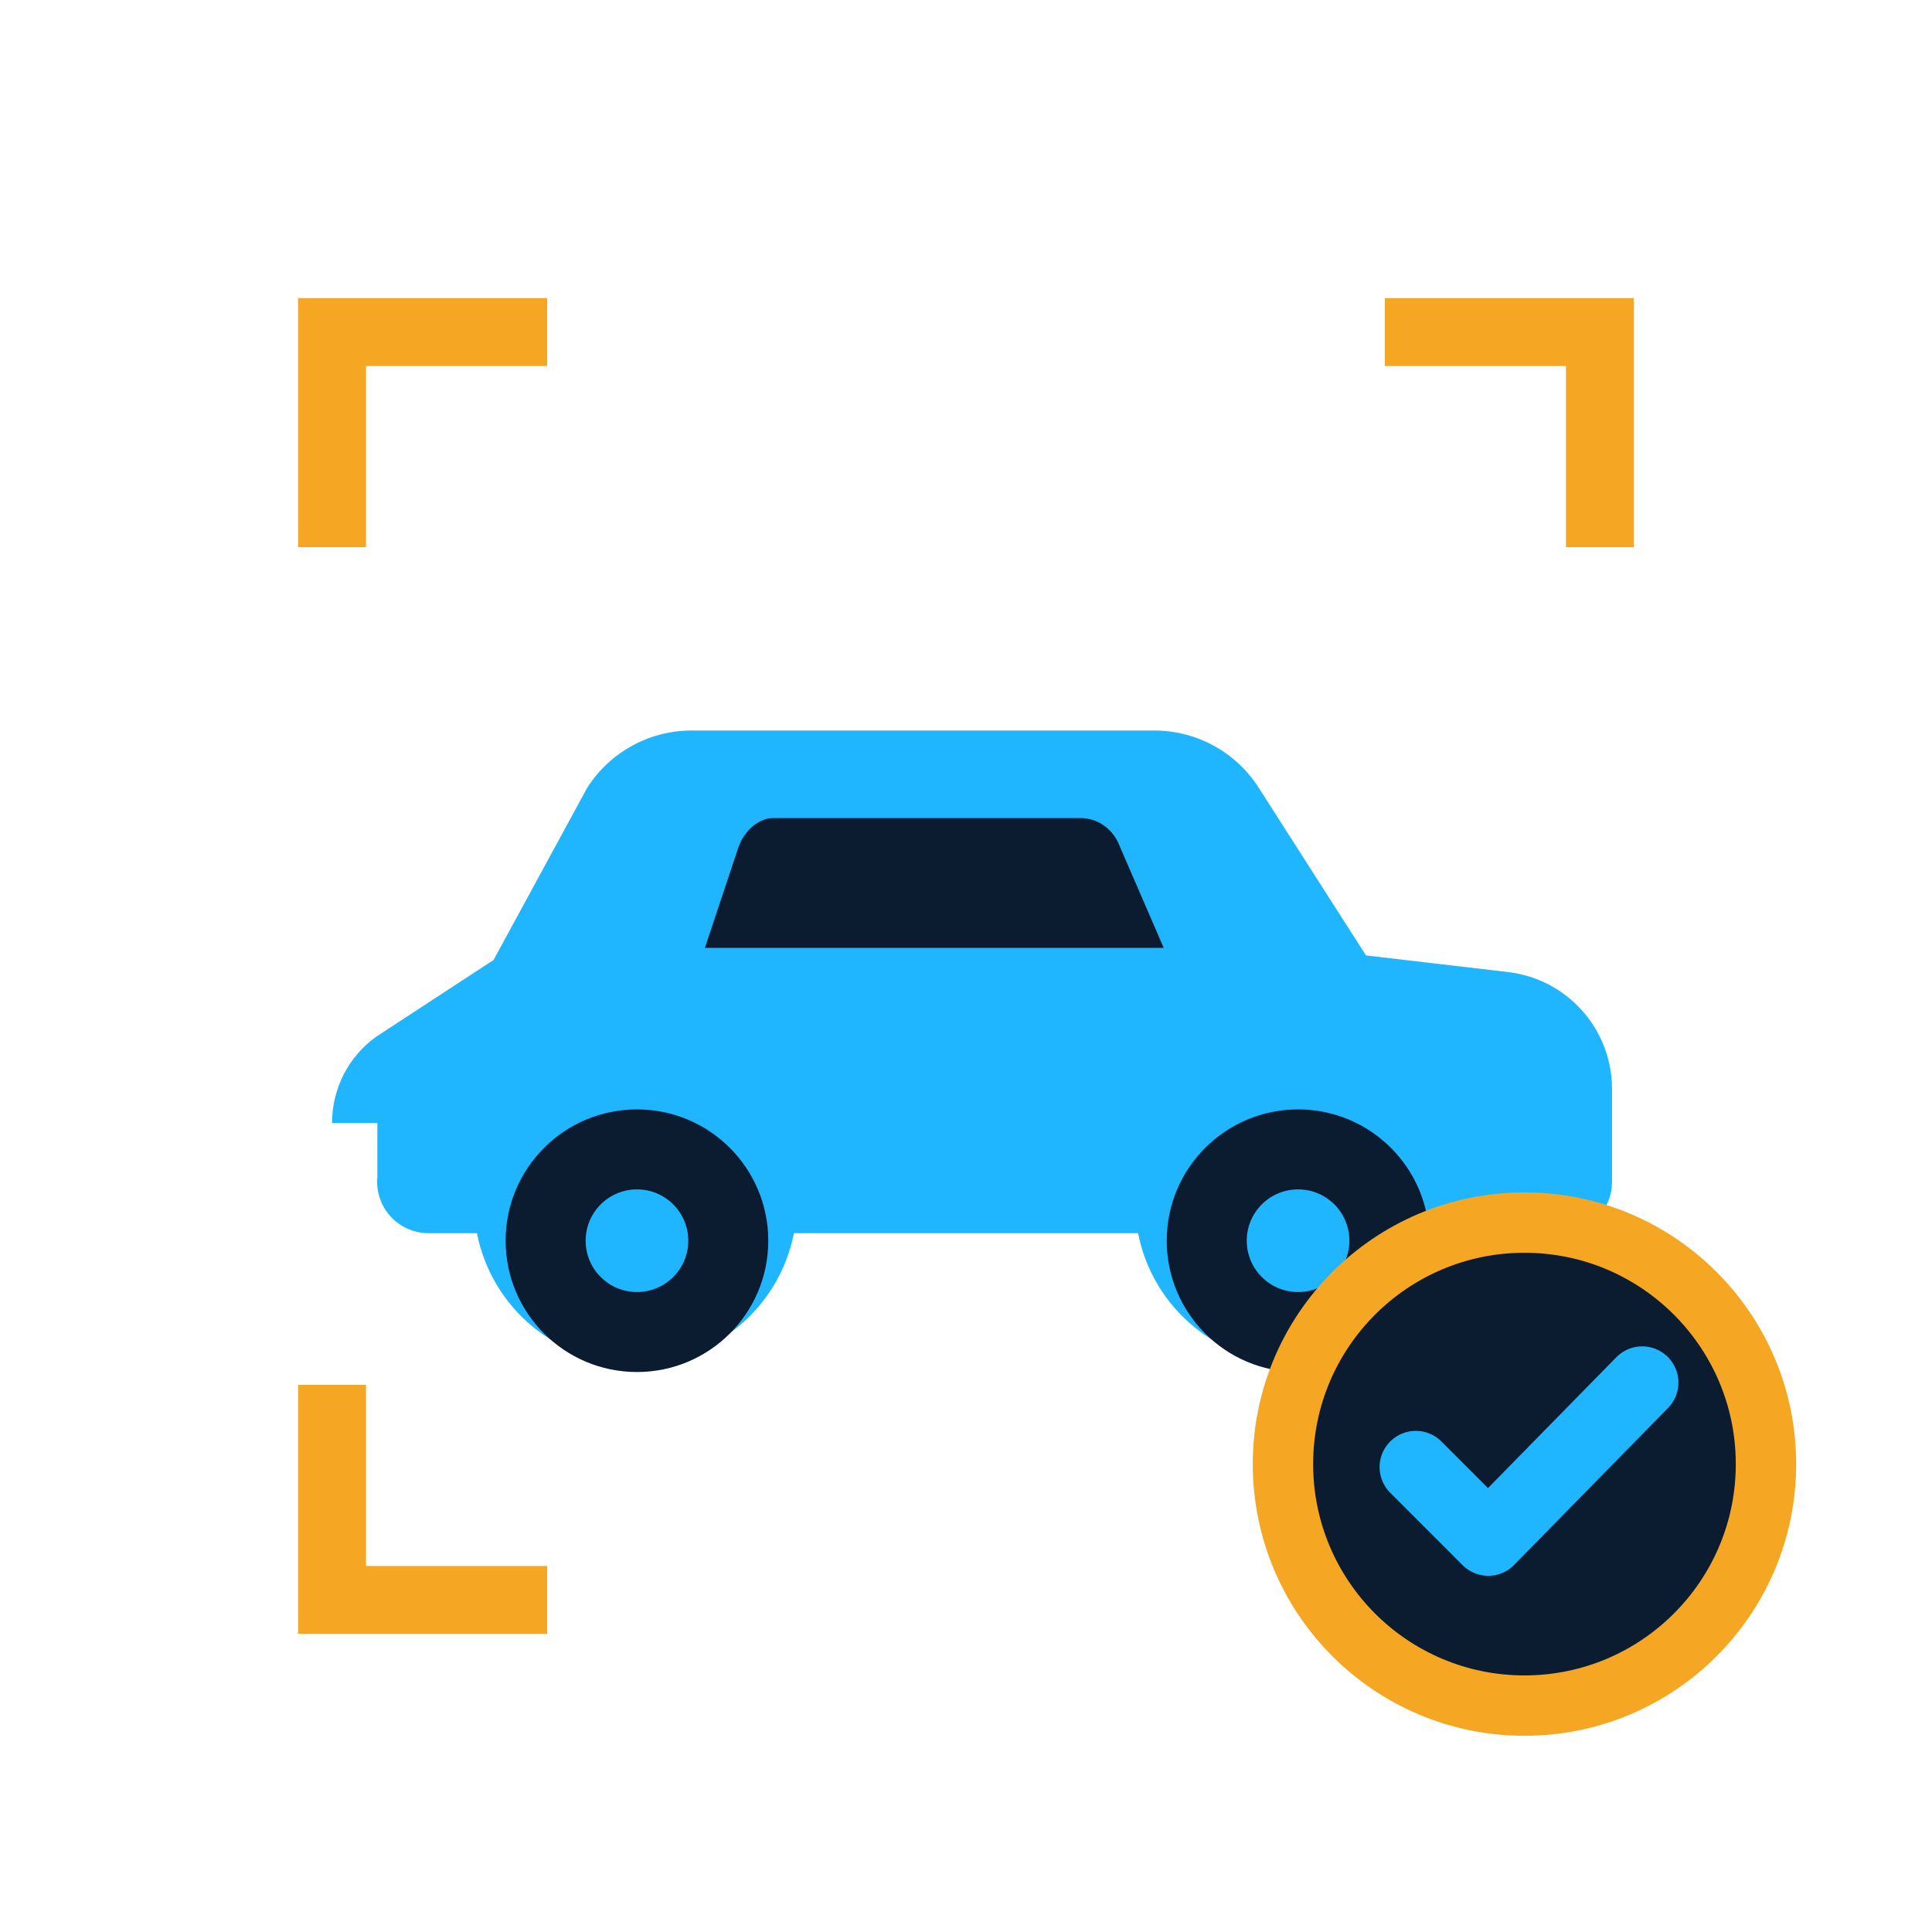
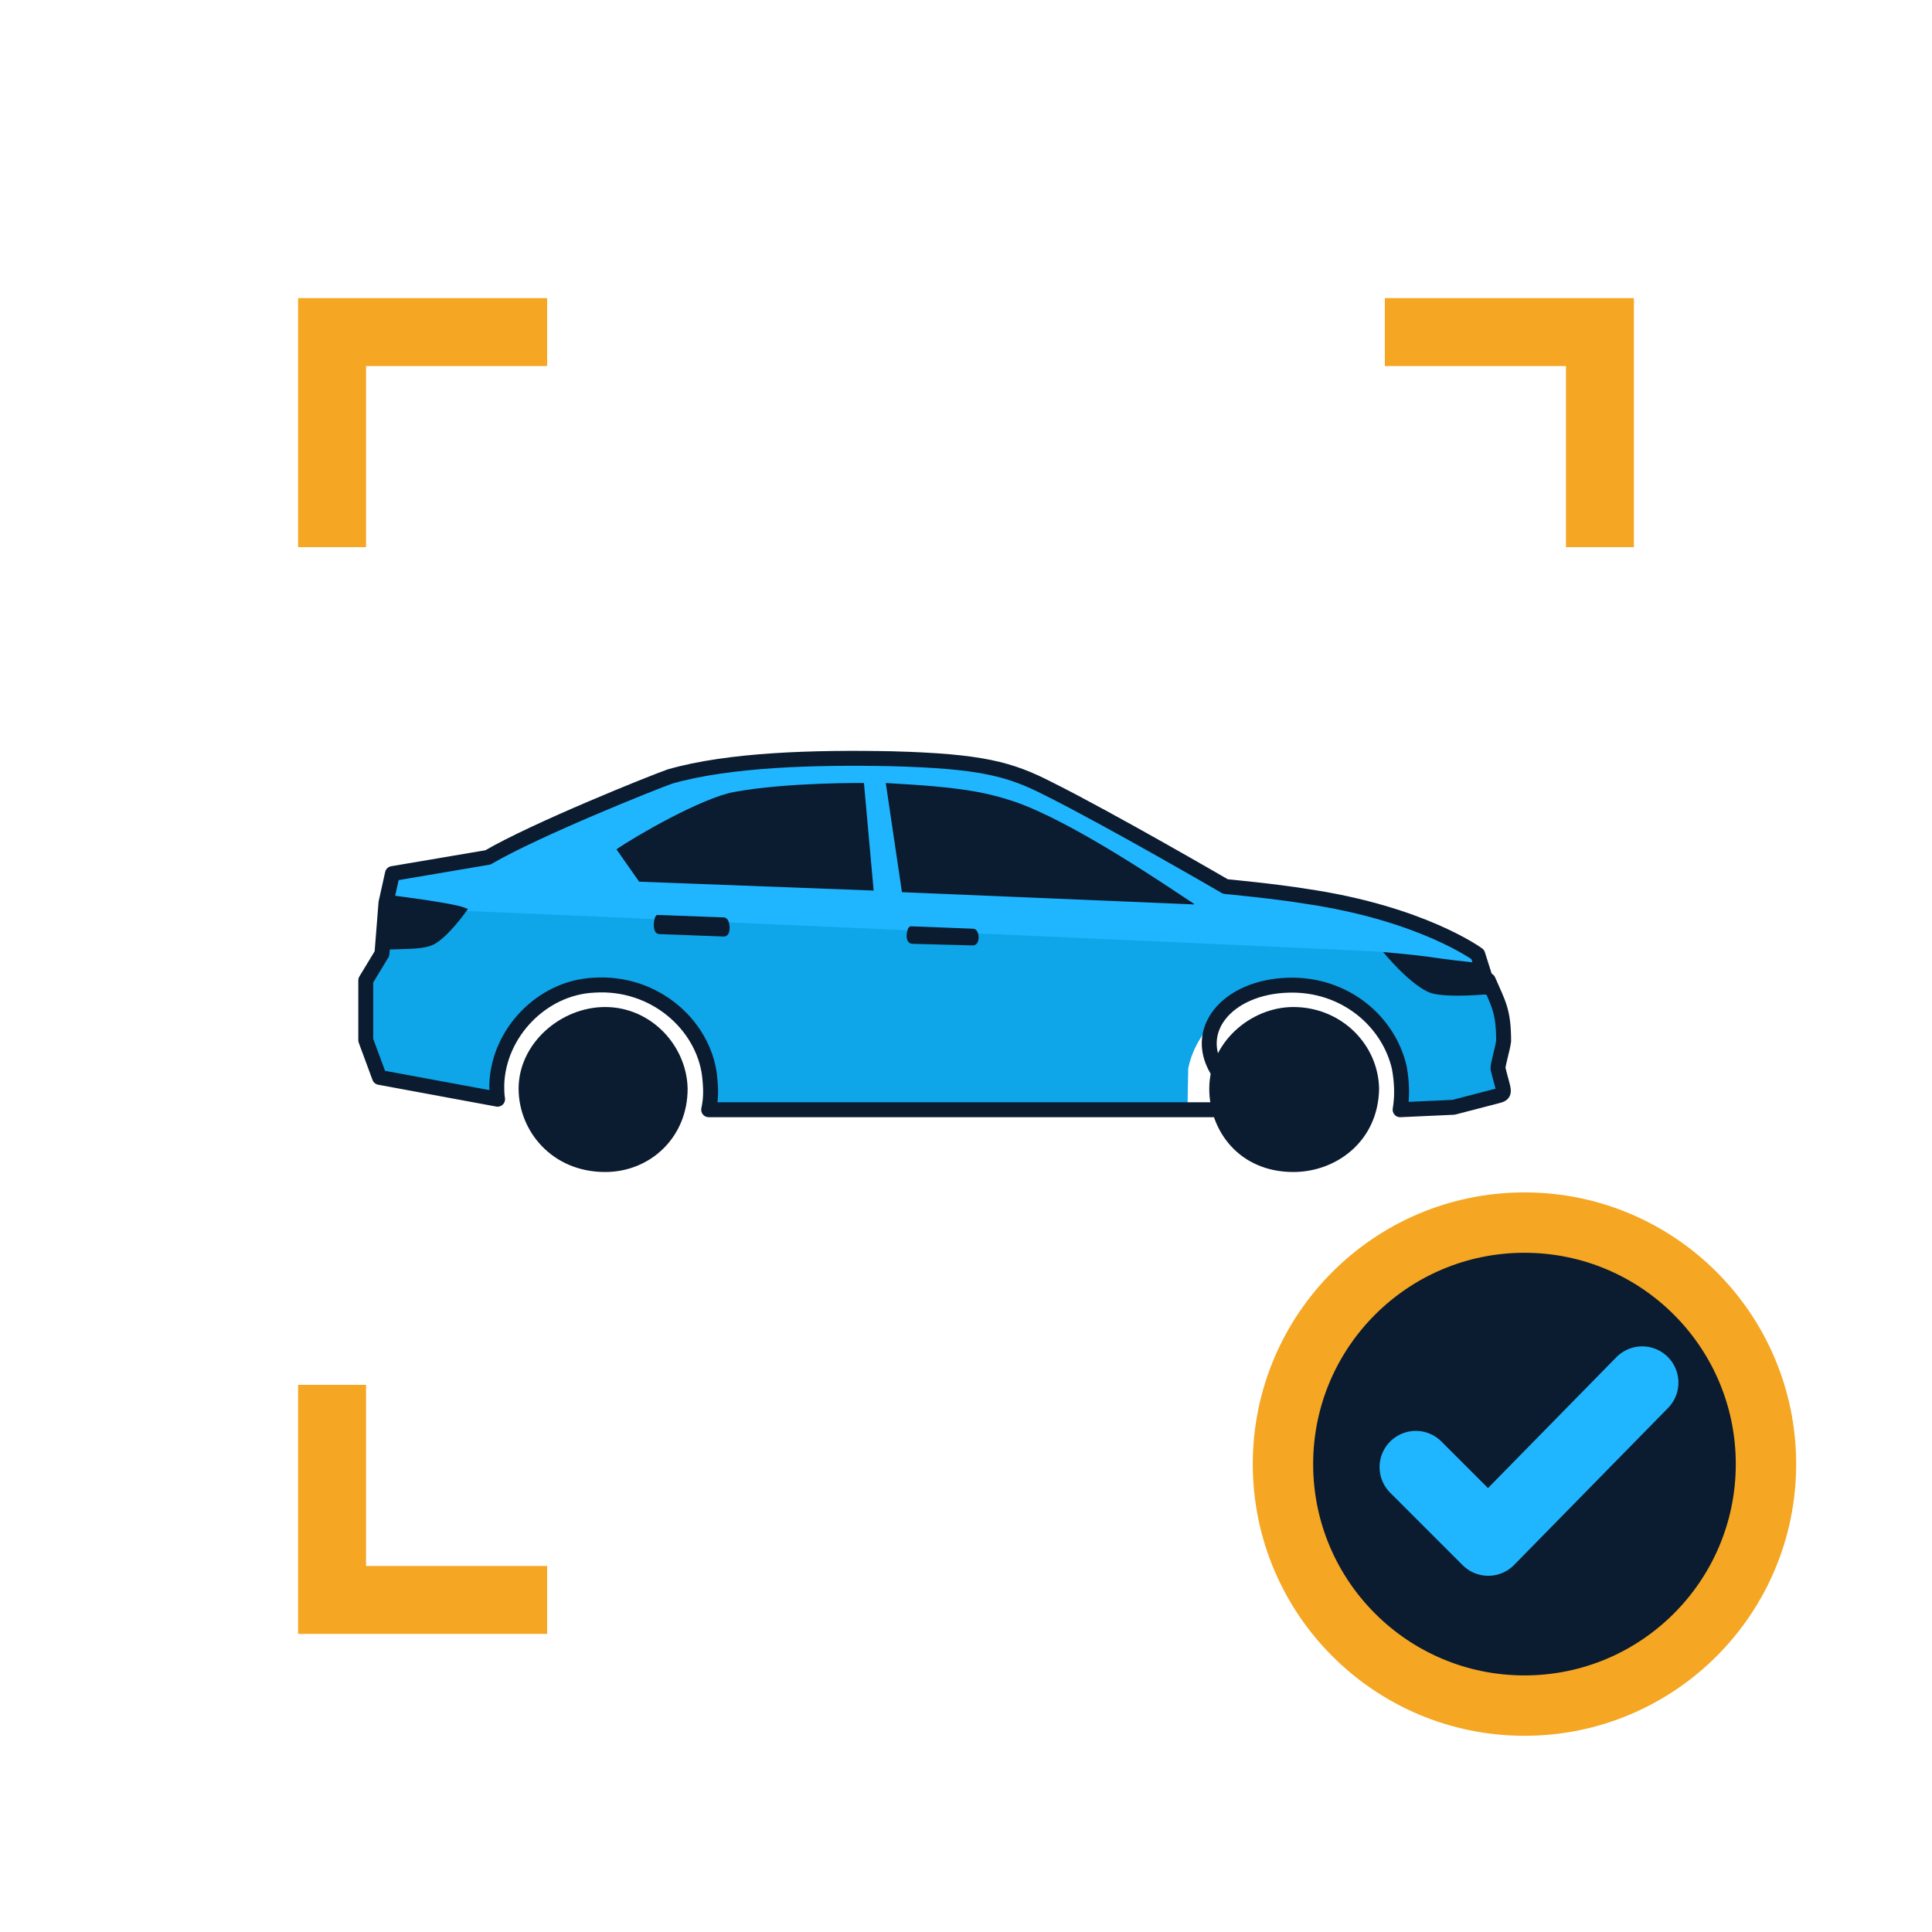
<svg xmlns="http://www.w3.org/2000/svg" viewBox="0 0 64 64" fill="none" role="img" aria-label="Danos Aparentes">
  <g stroke="#f5a623" stroke-width="2.25" stroke-linecap="square" fill="none">
    <path d="M11 17V11h6" />
    <path d="M47 11h6v6" />
    <path d="M53 47v6h-6" />
    <path d="M17 53H11v-6" />
  </g>
-   <path fill="#1FB6FF" d="M11 37.2c0-1.15.55-2.2 1.45-2.85l3.9-2.55 3.1-5.7A4.1 4.1 0 0 1 23 24.2h15.2a4.1 4.1 0 0 1 3.5 1.9l3.55 5.55 4.7.55a3.9 3.9 0 0 1 3.45 3.85v3.1a1.7 1.7 0 0 1-1.7 1.7H48.2a5.35 5.35 0 0 1-10.5 0H26.3a5.35 5.35 0 0 1-10.5 0H14.2A1.7 1.7 0 0 1 12.5 39v-1.8z" />
-   <path fill="#0B1B30" d="M24.6 27.1h11.2c.6 0 1.1.4 1.3.95l1.45 3.35H23.35l1.1-3.3c.2-.6.7-1 1.15-1z" />
-   <circle cx="21.1" cy="41.1" r="4.35" fill="#0B1B30" />
-   <circle cx="21.1" cy="41.1" r="1.7" fill="#1FB6FF" />
-   <circle cx="43" cy="41.1" r="4.35" fill="#0B1B30" />
-   <circle cx="43" cy="41.1" r="1.7" fill="#1FB6FF" />
+   <g transform="translate(10.00 22.00) scale(0.2679)">
+     <style type="text/css">.cls-0 {fill:#1FB6FF;}.cls-1 {fill:#0EA5E9;}.cls-2 {fill:none;stroke:#0B1B30;stroke-width:1.845;stroke-linecap:round;stroke-linejoin:round;stroke-miterlimit:10;}.cls-3 {fill:#0B1B30;}.cls-4 {fill:#0B1B30;stroke:#0B1B30;stroke-width:0.563;stroke-miterlimit:10;}</style>
+     <path class="cls-0" d="m147 41-1.6-5s-7.7-5.9-25.1-7.9c-2.5-0.3-6.1-0.7-6.1-0.7s-15.7-9-22.6-12.4c-4.6-2.3-9.3-3.3-22.9-3.3-10.5 0-17.7 0.8-23.3 2.3-2.8 0.9-16.2 6.4-22.2 9.6l-11.9 2.3-0.9 4.1-0.5 6-2 3.8v6.7l1.8 4.6 14.5 2.7 0.3-1.8c0.4-6.1 5.7-11.9 12.6-12.3 6.8-0.3 13 4.8 13.5 11.1l0.1 4.2h58.8l-0.1-5.1c1.2-5.4 6.2-10 12.6-10.2 7.4-0.2 12.2 4.1 13.6 9.8l0.3 5.5 6.5-0.3 5.9-1.7-0.5-3 0.8-3.2-0.5-3.8-1.1-2z" />
+     <path class="cls-1" d="m19.8 30.5c0.7 0 114.2 5 114 5.1l4.7 4.4 2.6 0.5 6-0.4 1.4 4.9-0.7 6 0.7 2-6.7 1.7-6 0.2v-4c-1.2-5.8-6-10.9-12.7-11.2-6.4-0.2-12.4 4.7-13.5 10.3l-0.1 5h-59.1v-4.5c-0.7-5.8-6.8-11.1-13.2-10.8-6.8 0.3-12.2 5-12.7 10.8l-0.3 3.3-14.5-2.7-1.8-4.5v-6.8l2.1-4.2v-5.4l9.8 0.3z" />
+     <path class="cls-2" d="m146.7 40-1.3-4.1s-6.9-5.1-21.3-7.2c-3.6-0.6-9.9-1.2-9.9-1.2s-14.1-8.2-21.9-12.1c-4.7-2.4-8.2-3.4-19.3-3.7-9.6-0.2-20.2 0.1-27.5 2.2-2 0.7-16.5 6.5-22.5 10l-11.8 2-0.8 3.6-0.5 6.3-2 3.3v7.4l1.7 4.6 14.6 2.7c-0.1-0.6-0.1-1.2-0.1-1.8 0.2-6.4 5.6-12 12-12.3 7.5-0.5 13.5 4.9 14.3 11.1 0.2 1.8 0.2 2.9-0.1 4.3h63.3c-0.2-1.4-0.3-2.9-0.1-4.4-3.7-5.3 0.9-10.8 8.5-11 7-0.2 12.4 4.5 13.7 10.2 0.3 1.7 0.4 3.4 0.1 5.2l6.6-0.3 5.4-1.4c1.2-0.3 0.8-0.5 0.1-3.4 0-0.6 0.6-2.5 0.7-3.4 0-3.8-0.7-4.7-1.9-7.5" />
+     <path class="cls-3" d="m72.2 14.7 2 13.5 35.8 1.5h0.1s0.5 0.1 0-0.2c-2.9-1.9-14.7-10-22-12.5-2.5-0.8-5.2-1.7-14.3-2.2l-1.6-0.1z" />
+     <path class="cls-3" d="m69.5 14.7s-9.5-0.1-16 1.1c-4 0.7-12.3 5.5-14.6 7.1l2.8 4 29 1.1-1.2-13.3z" />
+     <path class="cls-4" d="m11.3 28.9-0.3 6.1c2.2-0.1 4 0 5.2-0.6 1.7-0.9 3.9-4 3.9-4-1.5-0.6-8.8-1.5-8.8-1.5z" />
+     <path class="cls-3" d="m133.7 35.6s3.5 4.3 6 5.1c2.2 0.6 7.1 0.1 7.1 0.1l-1.5-3.9c-0.7 0-4.7-0.5-5.9-0.7-2.2-0.3-5.7-0.6-5.7-0.6z" />
+     <path class="cls-4" d="m44 31.3c-0.2 0.2-0.4 1.8 0.2 1.8l8 0.3c0.6 0 0.5-1.7 0-1.8l-8.2-0.3z" />
+     <path class="cls-4" d="m75.3 32.7c-0.2 0.1-0.5 1.6 0.2 1.6l7.4 0.2c0.7 0.1 0.6-1.5 0.1-1.5l-7.7-0.3z" />
+     <path class="cls-3" d="m37.5 42.4c-5.5 0-10.7 4.5-10.7 10.1 0 5.2 4.1 10.3 10.7 10.3 5.6 0 10.2-4.3 10.2-10.3-0.1-5.3-4.5-10.1-10.2-10.1z" />
+     <path class="cls-3" d="m122.6 42.4c-5.3 0-10.4 4.4-10.4 10.1 0 5.2 3.7 10.3 10.4 10.3 5.3 0 10.5-3.8 10.6-10.3-0.1-5.5-4.7-10.1-10.6-10.1z" />
+   </g>
  <circle cx="50.5" cy="48.5" r="8" fill="#0B1B30" stroke="#f5a623" stroke-width="2" />
  <path stroke="#1FB6FF" stroke-width="2.4" stroke-linecap="round" stroke-linejoin="round" d="M46.9 48.6l2.4 2.4 5.1-5.2" />
</svg>
